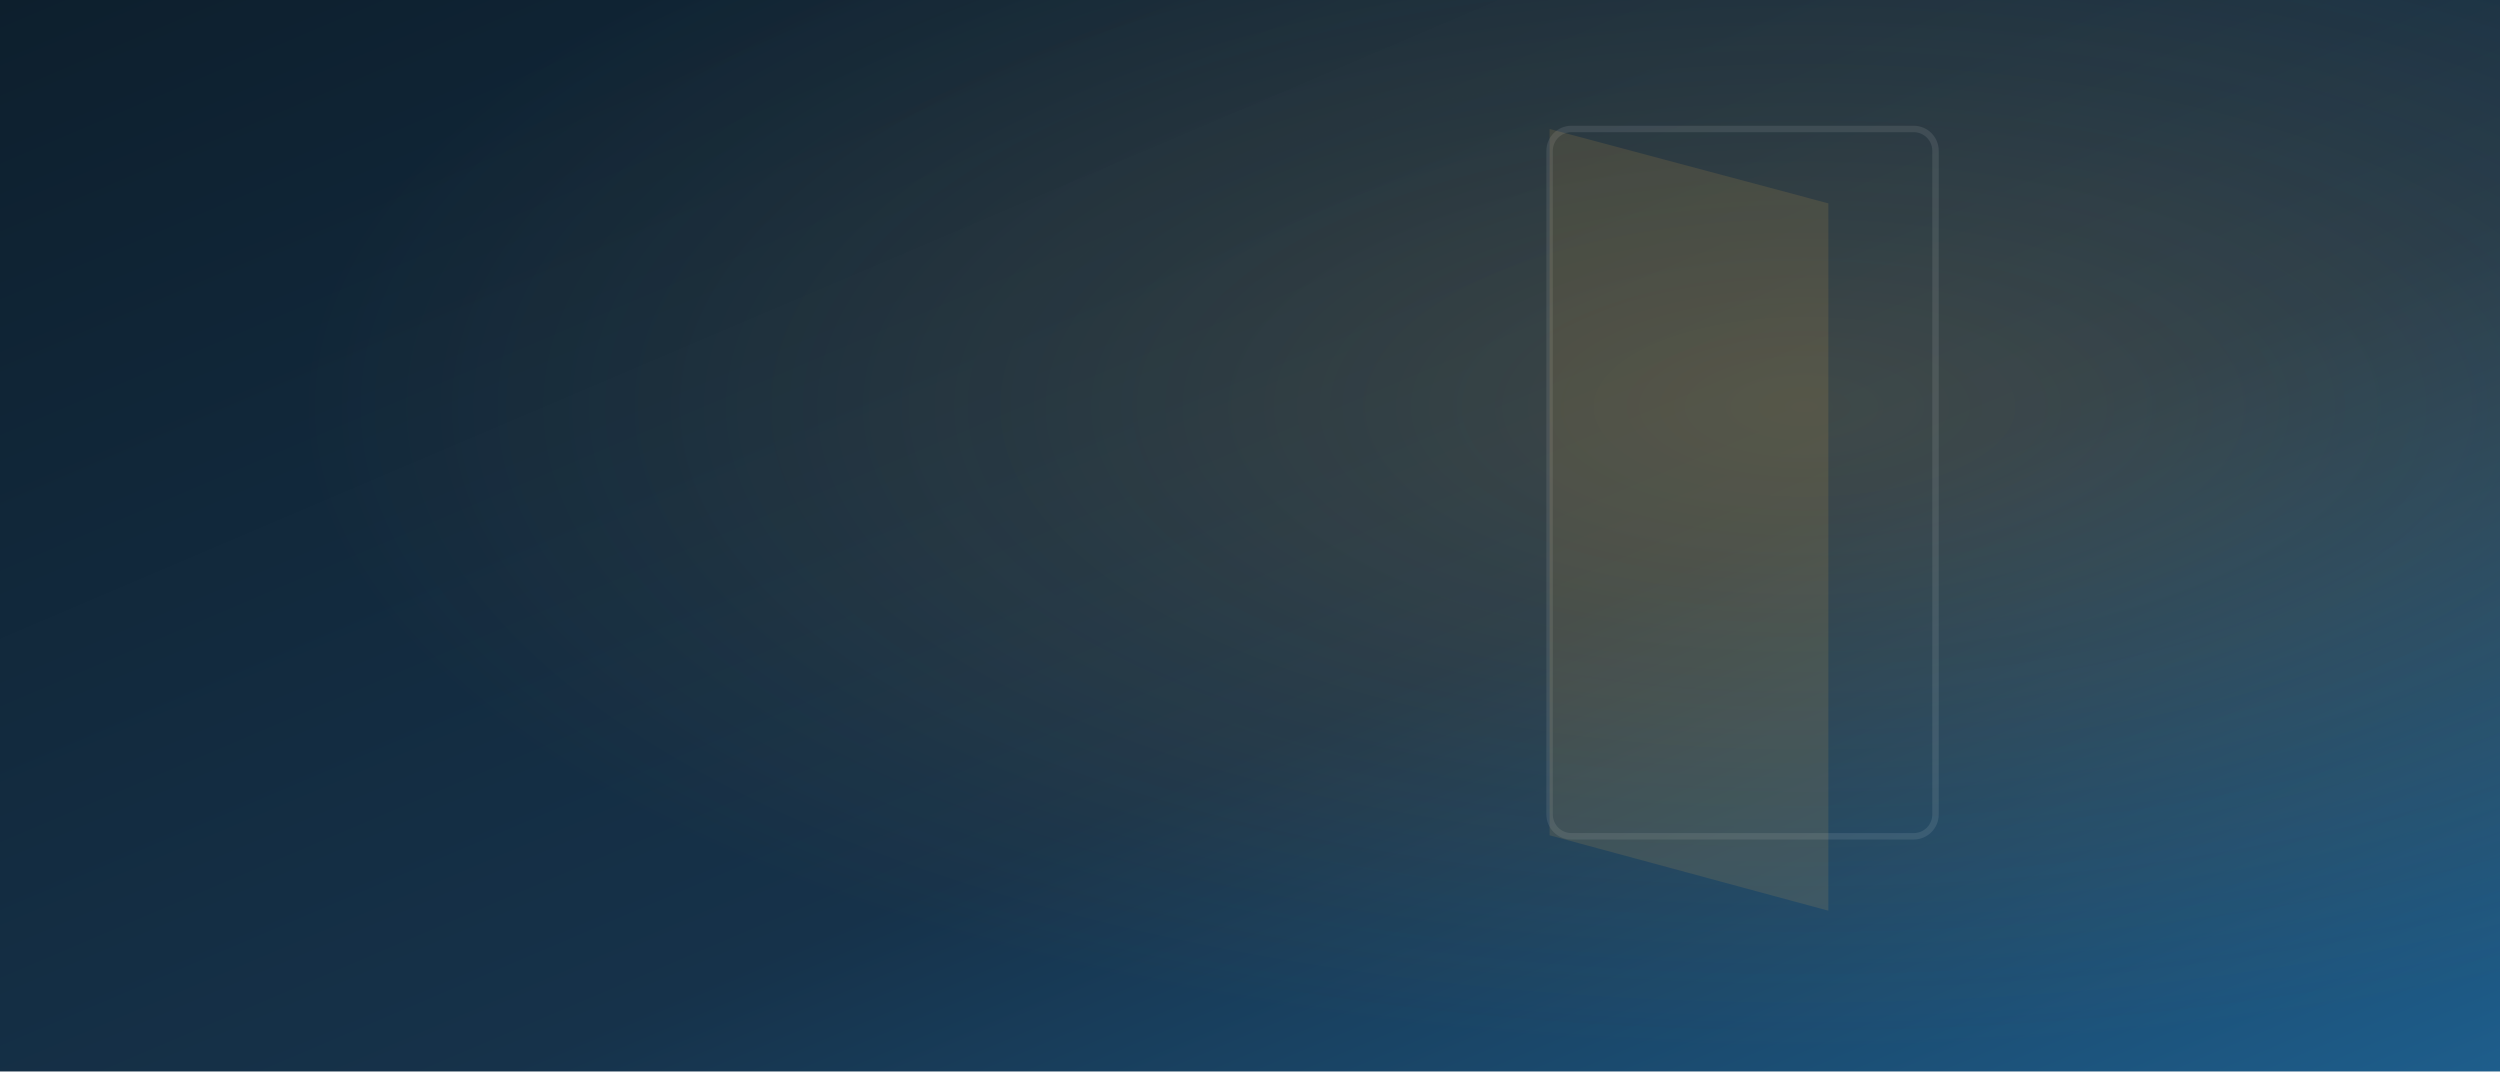
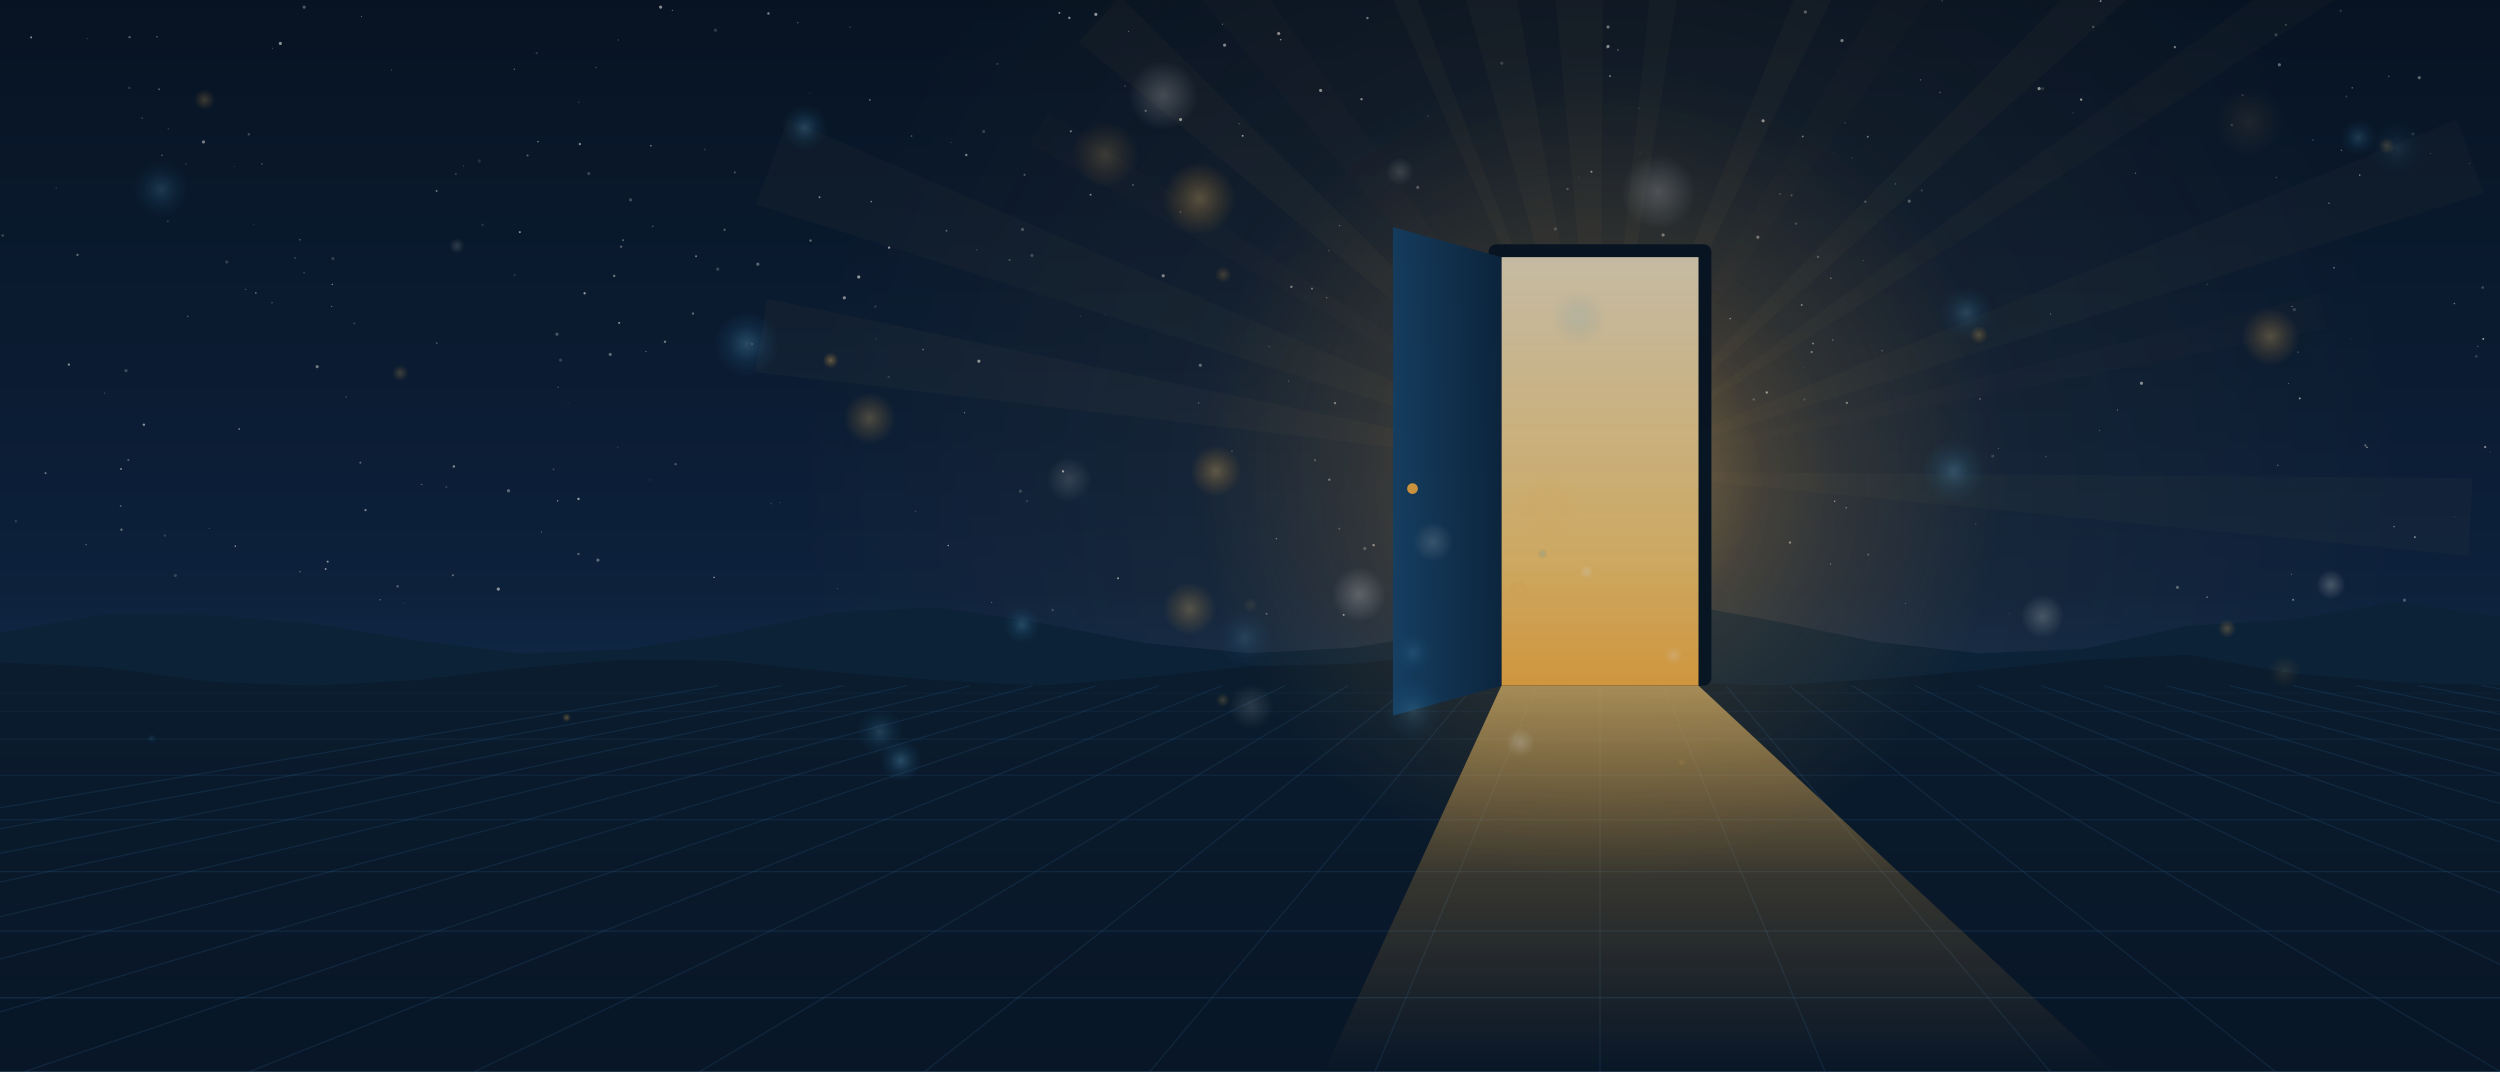
<svg xmlns="http://www.w3.org/2000/svg" width="2520" height="1080" viewBox="0 0 2520 1080">
  <defs>
-     <linearGradient id="g" x1="0" y1="0" x2="1" y2="1">
-       <stop offset="0" stop-color="#0d1f2d" />
-       <stop offset="0.6" stop-color="#16324a" />
-       <stop offset="1" stop-color="#1e5e8c" />
-     </linearGradient>
-     <radialGradient id="l" cx="0.72" cy="0.38" r="0.6">
-       <stop offset="0" stop-color="#ffb84c" stop-opacity="0.18" />
+     <linearGradient id="lg_bg" x1="0" y1="0" x2="1" y2="1">
+       <stop offset="0" stop-color="#2a78ad" />
+       <stop offset="1" stop-color="#16456e" />
+     </linearGradient>
+     <linearGradient id="lg_door" x1="0" y1="0" x2="1" y2="1">
+       <stop offset="0" stop-color="#ffd27a" />
+       <stop offset="1" stop-color="#f59e2a" />
+     </linearGradient>
+     <radialGradient id="bk_a">
+       <stop offset="0" stop-color="#ffd27a" stop-opacity="0.9" />
+       <stop offset="0.6" stop-color="#ffb84c" stop-opacity="0.35" />
      <stop offset="1" stop-color="#ffb84c" stop-opacity="0" />
    </radialGradient>
+     <radialGradient id="bk_t">
+       <stop offset="0" stop-color="#7fd3ff" stop-opacity="0.7" />
+       <stop offset="0.6" stop-color="#3a9bd1" stop-opacity="0.25" />
+       <stop offset="1" stop-color="#3a9bd1" stop-opacity="0" />
+     </radialGradient>
+     <radialGradient id="bk_w">
+       <stop offset="0" stop-color="#ffffff" stop-opacity="0.8" />
+       <stop offset="1" stop-color="#ffffff" stop-opacity="0" />
+     </radialGradient>
+     <linearGradient id="sky" x1="0" y1="0" x2="0" y2="1">
+       <stop offset="0" stop-color="#0a1a2e" />
+       <stop offset="0.55" stop-color="#10294a" />
+       <stop offset="1" stop-color="#1d5487" />
+     </linearGradient>
+     <radialGradient id="halo" gradientUnits="userSpaceOnUse" cx="1612.8" cy="496.8" r="810.0">
+       <stop offset="0" stop-color="#ffb84c" stop-opacity="0.26" />
+       <stop offset="0.3" stop-color="#ffb84c" stop-opacity="0.07" />
+       <stop offset="1" stop-color="#ffb84c" stop-opacity="0" />
+     </radialGradient>
+     <radialGradient id="dglow" gradientUnits="userSpaceOnUse" cx="1612.8" cy="475.2" r="410.4">
+       <stop offset="0" stop-color="#ffd27a" stop-opacity="0.55" />
+       <stop offset="0.4" stop-color="#ffb84c" stop-opacity="0.18" />
+       <stop offset="1" stop-color="#ffb84c" stop-opacity="0" />
+     </radialGradient>
+     <linearGradient id="floor" x1="0" y1="0" x2="0" y2="1">
+       <stop offset="0" stop-color="#0c2238" />
+       <stop offset="1" stop-color="#0a1a2e" />
+     </linearGradient>
+     <linearGradient id="opening" x1="0" y1="0" x2="0" y2="1">
+       <stop offset="0" stop-color="#fff1d2" />
+       <stop offset="0.7" stop-color="#ffd27a" />
+       <stop offset="1" stop-color="#ffb84c" />
+     </linearGradient>
+     <linearGradient id="beam" x1="0" y1="0" x2="0" y2="1">
+       <stop offset="0" stop-color="#ffd27a" stop-opacity="0.75" />
+       <stop offset="0.5" stop-color="#ffb84c" stop-opacity="0.22" />
+       <stop offset="1" stop-color="#ffb84c" stop-opacity="0" />
+     </linearGradient>
+     <linearGradient id="leaf" x1="0" y1="0" x2="1" y2="0">
+       <stop offset="0" stop-color="#1b4d78" />
+       <stop offset="1" stop-color="#0f2e4c" />
+     </linearGradient>
+     <linearGradient id="dimg" x1="0" y1="0" x2="0" y2="1">
+       <stop offset="0" stop-color="#000" stop-opacity="0.25" />
+       <stop offset="1" stop-color="#000" stop-opacity="0.15" />
+     </linearGradient>
  </defs>
-   <rect width="2520" height="1080" fill="url(#g)" />
-   <rect width="2520" height="1080" fill="url(#l)" />
-   <g opacity="0.10" fill="none" stroke="#f0f4f8" stroke-width="6.5">
-     <rect x="1562" y="130" width="389" height="713" rx="22" />
-   </g>
-   <polygon opacity="0.12" fill="#ffb84c" points="1562,130 1843,205 1843,918 1562,842" />
+   <rect width="2520" height="1080" fill="url(#sky)" />
+   <circle cx="816.1" cy="93.8" r="0.60" fill="#ffffff" opacity="0.19" />
+   <circle cx="1350.4" cy="227.5" r="0.60" fill="#ffffff" opacity="0.70" />
+   <circle cx="541.0" cy="53.5" r="1.20" fill="#ffffff" opacity="0.19" />
+   <circle cx="228.6" cy="264.1" r="1.60" fill="#ffffff" opacity="0.22" />
+   <circle cx="562.6" cy="390.3" r="0.60" fill="#ffffff" opacity="0.50" />
+   <circle cx="999.6" cy="607.3" r="0.60" fill="#ffffff" opacity="0.48" />
+   <circle cx="335.6" cy="260.7" r="1.60" fill="#ffffff" opacity="0.22" />
+   <circle cx="777.4" cy="507.7" r="0.80" fill="#ffffff" opacity="0.21" />
+   <circle cx="1439.4" cy="116.9" r="0.60" fill="#ffffff" opacity="0.48" />
+   <circle cx="158.2" cy="37.1" r="0.80" fill="#ffffff" opacity="0.45" />
+   <circle cx="1339.9" cy="483.5" r="1.20" fill="#ffffff" opacity="0.50" />
+   <circle cx="1142.0" cy="186.5" r="0.80" fill="#ffffff" opacity="0.57" />
+   <circle cx="615.1" cy="357.3" r="1.60" fill="#ffffff" opacity="0.45" />
+   <circle cx="865.6" cy="279.2" r="1.60" fill="#ffffff" opacity="0.74" />
+   <circle cx="297.5" cy="260.1" r="1.00" fill="#ffffff" opacity="0.24" />
+   <circle cx="1232.2" cy="24.4" r="0.60" fill="#ffffff" opacity="0.61" />
+   <circle cx="1444.0" cy="544.6" r="1.00" fill="#ffffff" opacity="0.35" />
+   <circle cx="882.4" cy="309.0" r="1.20" fill="#ffffff" opacity="0.19" />
+   <circle cx="235.9" cy="167.9" r="0.60" fill="#ffffff" opacity="0.19" />
+   <circle cx="1767.8" cy="402.6" r="1.20" fill="#ffffff" opacity="0.32" />
+   <circle cx="972.2" cy="416.0" r="0.60" fill="#ffffff" opacity="0.71" />
+   <circle cx="895.8" cy="380.0" r="1.20" fill="#ffffff" opacity="0.19" />
+   <circle cx="1935.9" cy="80.5" r="0.80" fill="#ffffff" opacity="0.39" />
+   <circle cx="2310.4" cy="308.9" r="0.80" fill="#ffffff" opacity="0.42" />
+   <circle cx="1384.6" cy="549.5" r="1.20" fill="#ffffff" opacity="0.67" />
+   <circle cx="701.6" cy="258.3" r="1.00" fill="#ffffff" opacity="0.56" />
+   <circle cx="958.7" cy="143.5" r="0.60" fill="#ffffff" opacity="0.26" />
+   <circle cx="584.5" cy="145.2" r="1.20" fill="#ffffff" opacity="0.65" />
+   <circle cx="459.5" cy="175.4" r="0.80" fill="#ffffff" opacity="0.40" />
+   <circle cx="930.5" cy="352.3" r="0.80" fill="#ffffff" opacity="0.56" />
+   <circle cx="1299.0" cy="384.2" r="0.60" fill="#ffffff" opacity="0.42" />
+   <circle cx="2194.9" cy="592.1" r="1.60" fill="#ffffff" opacity="0.39" />
+   <circle cx="1005.4" cy="64.4" r="1.20" fill="#ffffff" opacity="0.19" />
+   <circle cx="169.7" cy="129.9" r="0.80" fill="#ffffff" opacity="0.22" />
+   <circle cx="1513.8" cy="63.7" r="1.60" fill="#ffffff" opacity="0.24" />
+   <circle cx="255.7" cy="226.2" r="0.60" fill="#ffffff" opacity="0.19" />
+   <circle cx="524.0" cy="234.0" r="1.00" fill="#ffffff" opacity="0.72" />
+   <circle cx="1517.7" cy="295.0" r="0.60" fill="#ffffff" opacity="0.66" />
+   <circle cx="2502.6" cy="289.9" r="1.20" fill="#ffffff" opacity="0.34" />
+   <circle cx="363.2" cy="466.4" r="1.00" fill="#ffffff" opacity="0.44" />
+   <circle cx="1744.0" cy="321.2" r="0.80" fill="#ffffff" opacity="0.72" />
+   <circle cx="1331.2" cy="91.2" r="1.60" fill="#ffffff" opacity="0.70" />
+   <circle cx="1910.5" cy="185.4" r="0.60" fill="#ffffff" opacity="0.57" />
+   <circle cx="658.0" cy="228.1" r="0.80" fill="#ffffff" opacity="0.36" />
+   <circle cx="561.4" cy="336.9" r="1.60" fill="#ffffff" opacity="0.35" />
+   <circle cx="562.1" cy="504.8" r="0.80" fill="#ffffff" opacity="0.63" />
+   <circle cx="2062.2" cy="460.3" r="0.80" fill="#ffffff" opacity="0.27" />
+   <circle cx="1241.8" cy="454.7" r="0.60" fill="#ffffff" opacity="0.62" />
+   <circle cx="1190.0" cy="120.5" r="1.60" fill="#ffffff" opacity="0.72" />
+   <circle cx="1127.0" cy="582.9" r="1.00" fill="#ffffff" opacity="0.72" />
+   <circle cx="918.9" cy="137.1" r="0.80" fill="#ffffff" opacity="0.43" />
+   <circle cx="851.1" cy="300.2" r="1.60" fill="#ffffff" opacity="0.65" />
+   <circle cx="1208.3" cy="406.2" r="0.60" fill="#ffffff" opacity="0.65" />
+   <circle cx="302.2" cy="241.7" r="0.80" fill="#ffffff" opacity="0.44" />
+   <circle cx="449.9" cy="490.9" r="1.00" fill="#ffffff" opacity="0.20" />
+   <circle cx="2384.3" cy="449.0" r="1.20" fill="#ffffff" opacity="0.39" />
+   <circle cx="2385.9" cy="450.9" r="0.80" fill="#ffffff" opacity="0.75" />
+   <circle cx="69.4" cy="367.5" r="1.20" fill="#ffffff" opacity="0.63" />
+   <circle cx="368.4" cy="514.2" r="1.20" fill="#ffffff" opacity="0.54" />
+   <circle cx="883.0" cy="341.3" r="0.80" fill="#ffffff" opacity="0.16" />
+   <circle cx="2014.4" cy="451.9" r="0.60" fill="#ffffff" opacity="0.47" />
+   <circle cx="2352.7" cy="269.9" r="0.80" fill="#ffffff" opacity="0.65" />
+   <circle cx="531.8" cy="156.7" r="1.00" fill="#ffffff" opacity="0.45" />
+   <circle cx="1924.5" cy="202.8" r="1.60" fill="#ffffff" opacity="0.40" />
+   <circle cx="330.3" cy="566.1" r="1.00" fill="#ffffff" opacity="0.69" />
+   <circle cx="1669.4" cy="507.0" r="1.60" fill="#ffffff" opacity="0.40" />
+   <circle cx="2312.7" cy="312.1" r="1.60" fill="#ffffff" opacity="0.24" />
+   <circle cx="1286.6" cy="543.0" r="0.80" fill="#ffffff" opacity="0.52" />
+   <circle cx="1955.6" cy="93.2" r="0.80" fill="#ffffff" opacity="0.43" />
+   <circle cx="1827.5" cy="346.2" r="1.00" fill="#ffffff" opacity="0.56" />
+   <circle cx="1337.4" cy="300.1" r="0.60" fill="#ffffff" opacity="0.68" />
+   <circle cx="143.2" cy="119.0" r="0.60" fill="#ffffff" opacity="0.61" />
+   <circle cx="1279.4" cy="349.4" r="0.60" fill="#ffffff" opacity="0.42" />
+   <circle cx="1543.6" cy="314.5" r="1.60" fill="#ffffff" opacity="0.27" />
+   <circle cx="698.5" cy="316.1" r="1.20" fill="#ffffff" opacity="0.45" />
+   <circle cx="624.1" cy="325.5" r="1.00" fill="#ffffff" opacity="0.70" />
+   <circle cx="2249.7" cy="126.0" r="1.20" fill="#ffffff" opacity="0.23" />
+   <circle cx="306.5" cy="275.0" r="0.60" fill="#ffffff" opacity="0.55" />
+   <circle cx="1079.4" cy="132.3" r="1.00" fill="#ffffff" opacity="0.62" />
+   <circle cx="2260.5" cy="96.1" r="1.00" fill="#ffffff" opacity="0.24" />
+   <circle cx="2224.7" cy="601.9" r="0.80" fill="#ffffff" opacity="0.60" />
+   <circle cx="237.2" cy="550.5" r="0.80" fill="#ffffff" opacity="0.74" />
+   <circle cx="2097.8" cy="100.4" r="1.20" fill="#ffffff" opacity="0.75" />
+   <circle cx="1017.6" cy="262.1" r="1.00" fill="#ffffff" opacity="0.34" />
+   <circle cx="1819.8" cy="12.1" r="1.60" fill="#ffffff" opacity="0.43" />
+   <circle cx="1771.9" cy="239.1" r="1.60" fill="#ffffff" opacity="0.52" />
+   <circle cx="1290.9" cy="40.0" r="0.80" fill="#ffffff" opacity="0.73" />
+   <circle cx="264.0" cy="165.2" r="0.60" fill="#ffffff" opacity="0.69" />
+   <circle cx="457.5" cy="470.2" r="1.20" fill="#ffffff" opacity="0.66" />
+   <circle cx="1703.5" cy="588.5" r="1.20" fill="#ffffff" opacity="0.24" />
+   <circle cx="2316.3" cy="355.0" r="1.00" fill="#ffffff" opacity="0.20" />
+   <circle cx="145.0" cy="428.1" r="1.20" fill="#ffffff" opacity="0.69" />
+   <circle cx="677.7" cy="10.5" r="0.60" fill="#ffffff" opacity="0.63" />
+   <circle cx="211.0" cy="532.6" r="0.60" fill="#ffffff" opacity="0.31" />
+   <circle cx="306.6" cy="7.2" r="1.60" fill="#ffffff" opacity="0.40" />
+   <circle cx="2306.9" cy="386.7" r="0.60" fill="#ffffff" opacity="0.47" />
+   <circle cx="600.9" cy="68.1" r="0.80" fill="#ffffff" opacity="0.31" />
+   <circle cx="456.5" cy="579.9" r="1.00" fill="#ffffff" opacity="0.47" />
+   <circle cx="518.8" cy="277.3" r="0.80" fill="#ffffff" opacity="0.31" />
+   <circle cx="2025.3" cy="618.7" r="0.60" fill="#ffffff" opacity="0.16" />
+   <circle cx="1847.4" cy="342.8" r="0.80" fill="#ffffff" opacity="0.46" />
+   <circle cx="619.1" cy="278.1" r="1.20" fill="#ffffff" opacity="0.54" />
+   <circle cx="1375.7" cy="552.9" r="1.60" fill="#ffffff" opacity="0.33" />
+   <circle cx="542.3" cy="142.8" r="0.80" fill="#ffffff" opacity="0.65" />
+   <circle cx="1780.9" cy="395.6" r="1.20" fill="#ffffff" opacity="0.74" />
+   <circle cx="2474.3" cy="520.7" r="0.60" fill="#ffffff" opacity="0.19" />
+   <circle cx="1867.0" cy="159.0" r="0.80" fill="#ffffff" opacity="0.18" />
+   <circle cx="1676.4" cy="236.9" r="1.60" fill="#ffffff" opacity="0.55" />
+   <circle cx="710.5" cy="150.7" r="1.00" fill="#ffffff" opacity="0.18" />
+   <circle cx="467.1" cy="167.4" r="0.60" fill="#ffffff" opacity="0.31" />
+   <circle cx="2423.7" cy="605.0" r="1.60" fill="#ffffff" opacity="0.34" />
+   <circle cx="86.8" cy="548.9" r="0.80" fill="#ffffff" opacity="0.36" />
+   <circle cx="2.7" cy="237.4" r="1.20" fill="#ffffff" opacity="0.32" />
+   <circle cx="1653.2" cy="154.4" r="0.60" fill="#ffffff" opacity="0.20" />
+   <circle cx="2059.0" cy="89.5" r="1.60" fill="#ffffff" opacity="0.18" />
+   <circle cx="56.7" cy="189.3" r="0.80" fill="#ffffff" opacity="0.20" />
+   <circle cx="2413.2" cy="530.8" r="0.80" fill="#ffffff" opacity="0.54" />
+   <circle cx="1804.3" cy="546.9" r="1.20" fill="#ffffff" opacity="0.61" />
+   <circle cx="1816.1" cy="307.4" r="1.00" fill="#ffffff" opacity="0.58" />
+   <circle cx="1620.9" cy="27.2" r="1.60" fill="#ffffff" opacity="0.53" />
+   <circle cx="1849.3" cy="505.3" r="0.80" fill="#ffffff" opacity="0.70" />
+   <circle cx="1897.2" cy="353.6" r="0.60" fill="#ffffff" opacity="0.65" />
+   <circle cx="1471.8" cy="555.4" r="0.80" fill="#ffffff" opacity="0.20" />
+   <circle cx="105.5" cy="396.3" r="0.60" fill="#ffffff" opacity="0.38" />
+   <circle cx="1137.5" cy="31.6" r="0.60" fill="#ffffff" opacity="0.53" />
+   <circle cx="1715.3" cy="304.4" r="0.60" fill="#ffffff" opacity="0.42" />
+   <circle cx="176.7" cy="580.1" r="1.60" fill="#ffffff" opacity="0.21" />
+   <circle cx="1325.5" cy="463.9" r="1.20" fill="#ffffff" opacity="0.30" />
+   <circle cx="187.6" cy="165.2" r="0.80" fill="#ffffff" opacity="0.29" />
+   <circle cx="1637.8" cy="286.4" r="1.20" fill="#ffffff" opacity="0.20" />
+   <circle cx="2294.4" cy="178.7" r="0.60" fill="#ffffff" opacity="0.52" />
+   <circle cx="1619.8" cy="48.2" r="0.80" fill="#ffffff" opacity="0.35" />
+   <circle cx="1641.9" cy="431.0" r="1.60" fill="#ffffff" opacity="0.49" />
+   <circle cx="31.4" cy="37.7" r="1.00" fill="#ffffff" opacity="0.73" />
+   <circle cx="250.8" cy="135.4" r="1.20" fill="#ffffff" opacity="0.32" />
+   <circle cx="1301.7" cy="289.1" r="1.20" fill="#ffffff" opacity="0.61" />
+   <circle cx="2503.1" cy="341.6" r="1.00" fill="#ffffff" opacity="0.74" />
+   <circle cx="2359.4" cy="10.9" r="1.20" fill="#ffffff" opacity="0.20" />
+   <circle cx="1276.7" cy="618.7" r="1.00" fill="#ffffff" opacity="0.38" />
+   <circle cx="2309.7" cy="578.9" r="0.60" fill="#ffffff" opacity="0.50" />
+   <circle cx="357.2" cy="326.0" r="1.00" fill="#ffffff" opacity="0.23" />
+   <circle cx="2066.9" cy="316.5" r="0.60" fill="#ffffff" opacity="0.57" />
+   <circle cx="583.1" cy="558.4" r="1.20" fill="#ffffff" opacity="0.39" />
+   <circle cx="400.8" cy="591.0" r="1.20" fill="#ffffff" opacity="0.39" />
+   <circle cx="1832.5" cy="258.9" r="1.20" fill="#ffffff" opacity="0.34" />
+   <circle cx="2117.4" cy="1.1" r="1.00" fill="#ffffff" opacity="0.65" />
+   <circle cx="302.5" cy="576.3" r="0.60" fill="#ffffff" opacity="0.69" />
+   <circle cx="730.4" cy="231.6" r="1.20" fill="#ffffff" opacity="0.38" />
+   <circle cx="2192.3" cy="47.5" r="1.20" fill="#ffffff" opacity="0.60" />
+   <circle cx="2152.7" cy="174.6" r="0.60" fill="#ffffff" opacity="0.65" />
+   <circle cx="719.8" cy="582.0" r="0.80" fill="#ffffff" opacity="0.73" />
+   <circle cx="1099.3" cy="196.3" r="1.00" fill="#ffffff" opacity="0.62" />
+   <circle cx="1077.9" cy="18.0" r="1.20" fill="#ffffff" opacity="0.70" />
+   <circle cx="2370.6" cy="341.7" r="0.60" fill="#ffffff" opacity="0.18" />
+   <circle cx="1845.5" cy="280.5" r="0.80" fill="#ffffff" opacity="0.54" />
+   <circle cx="721.2" cy="30.5" r="1.60" fill="#ffffff" opacity="0.23" />
+   <circle cx="1189.9" cy="213.8" r="1.00" fill="#ffffff" opacity="0.30" />
+   <circle cx="1861.6" cy="406.1" r="1.20" fill="#ffffff" opacity="0.54" />
+   <circle cx="758.1" cy="346.7" r="1.20" fill="#ffffff" opacity="0.22" />
+   <circle cx="1620.9" cy="46.8" r="1.60" fill="#ffffff" opacity="0.69" />
+   <circle cx="1252.6" cy="136.9" r="1.00" fill="#ffffff" opacity="0.75" />
+   <circle cx="1133.9" cy="86.8" r="0.80" fill="#ffffff" opacity="0.30" />
+   <circle cx="440.2" cy="345.8" r="1.00" fill="#ffffff" opacity="0.29" />
+   <circle cx="651.1" cy="354.3" r="0.60" fill="#ffffff" opacity="0.60" />
+   <circle cx="1040.2" cy="257.5" r="1.60" fill="#ffffff" opacity="0.28" />
+   <circle cx="681.0" cy="467.9" r="1.20" fill="#ffffff" opacity="0.32" />
+   <circle cx="2438.6" cy="78.3" r="1.60" fill="#ffffff" opacity="0.47" />
+   <circle cx="1991.6" cy="527.9" r="0.60" fill="#ffffff" opacity="0.31" />
+   <circle cx="626.1" cy="248.7" r="1.20" fill="#ffffff" opacity="0.41" />
+   <circle cx="786.3" cy="506.6" r="0.60" fill="#ffffff" opacity="0.23" />
+   <circle cx="1071.5" cy="475.1" r="1.20" fill="#ffffff" opacity="0.73" />
+   <circle cx="1234.4" cy="45.5" r="1.60" fill="#ffffff" opacity="0.66" />
+   <circle cx="2450.0" cy="154.6" r="0.60" fill="#ffffff" opacity="0.28" />
+   <circle cx="383.2" cy="604.6" r="0.60" fill="#ffffff" opacity="0.71" />
+   <circle cx="1818.8" cy="402.7" r="1.20" fill="#ffffff" opacity="0.20" />
+   <circle cx="1957.7" cy="0.8" r="0.80" fill="#ffffff" opacity="0.29" />
+   <circle cx="2318.2" cy="401.6" r="1.00" fill="#ffffff" opacity="0.73" />
+   <circle cx="1578.7" cy="328.6" r="1.20" fill="#ffffff" opacity="0.57" />
+   <circle cx="282.6" cy="43.8" r="1.60" fill="#ffffff" opacity="0.72" />
+   <circle cx="483.1" cy="162.3" r="1.60" fill="#ffffff" opacity="0.15" />
+   <circle cx="1354.4" cy="619.8" r="1.00" fill="#ffffff" opacity="0.73" />
+   <circle cx="1624.3" cy="549.8" r="1.20" fill="#ffffff" opacity="0.47" />
+   <circle cx="1378.4" cy="18.2" r="1.20" fill="#ffffff" opacity="0.57" />
+   <circle cx="774.6" cy="13.6" r="1.20" fill="#ffffff" opacity="0.68" />
+   <circle cx="1630.9" cy="50.4" r="0.80" fill="#ffffff" opacity="0.55" />
+   <circle cx="2331.4" cy="141.1" r="0.60" fill="#ffffff" opacity="0.57" />
+   <circle cx="1810.2" cy="225.4" r="1.20" fill="#ffffff" opacity="0.27" />
+   <circle cx="2008.6" cy="459.8" r="1.60" fill="#ffffff" opacity="0.19" />
+   <circle cx="1249.2" cy="124.7" r="0.80" fill="#ffffff" opacity="0.29" />
+   <circle cx="558.0" cy="473.1" r="1.00" fill="#ffffff" opacity="0.22" />
+   <circle cx="1571.5" cy="379.5" r="0.80" fill="#ffffff" opacity="0.44" />
+   <circle cx="2294.2" cy="35.1" r="1.60" fill="#ffffff" opacity="0.24" />
+   <circle cx="991.5" cy="132.5" r="1.60" fill="#ffffff" opacity="0.24" />
+   <circle cx="130.6" cy="37.4" r="1.20" fill="#ffffff" opacity="0.42" />
+   <circle cx="1794.3" cy="195.5" r="0.60" fill="#ffffff" opacity="0.75" />
+   <circle cx="2347.6" cy="204.8" r="0.80" fill="#ffffff" opacity="0.54" />
+   <circle cx="1322.5" cy="290.9" r="1.00" fill="#ffffff" opacity="0.55" />
+   <circle cx="954.1" cy="232.6" r="1.00" fill="#ffffff" opacity="0.42" />
+   <circle cx="274.6" cy="48.7" r="0.60" fill="#ffffff" opacity="0.36" />
+   <circle cx="2407.9" cy="77.0" r="0.80" fill="#ffffff" opacity="0.38" />
+   <circle cx="1937.2" cy="192.0" r="1.20" fill="#ffffff" opacity="0.20" />
+   <circle cx="1777.2" cy="121.8" r="1.60" fill="#ffffff" opacity="0.70" />
+   <circle cx="486.4" cy="226.6" r="1.20" fill="#ffffff" opacity="0.17" />
+   <circle cx="1035.2" cy="505.0" r="1.20" fill="#ffffff" opacity="0.17" />
+   <circle cx="87.8" cy="38.9" r="0.60" fill="#ffffff" opacity="0.30" />
+   <circle cx="1883.2" cy="559.0" r="1.00" fill="#ffffff" opacity="0.37" />
+   <circle cx="844.1" cy="593.3" r="0.60" fill="#ffffff" opacity="0.31" />
+   <circle cx="1805.9" cy="196.9" r="1.00" fill="#ffffff" opacity="0.33" />
+   <circle cx="1818.4" cy="370.5" r="0.60" fill="#ffffff" opacity="0.16" />
+   <circle cx="589.3" cy="295.6" r="1.20" fill="#ffffff" opacity="0.72" />
+   <circle cx="974.0" cy="156.2" r="1.20" fill="#ffffff" opacity="0.64" />
+   <circle cx="334.4" cy="308.9" r="0.60" fill="#ffffff" opacity="0.63" />
+   <circle cx="1861.0" cy="511.8" r="0.80" fill="#ffffff" opacity="0.51" />
+   <circle cx="826.1" cy="198.8" r="1.00" fill="#ffffff" opacity="0.62" />
+   <circle cx="1501.2" cy="318.4" r="1.20" fill="#ffffff" opacity="0.60" />
+   <circle cx="623.2" cy="40.3" r="0.60" fill="#ffffff" opacity="0.44" />
+   <circle cx="1372.4" cy="100.0" r="1.20" fill="#ffffff" opacity="0.68" />
+   <circle cx="2489.3" cy="164.8" r="0.60" fill="#ffffff" opacity="0.28" />
+   <circle cx="1061.1" cy="614.9" r="1.20" fill="#ffffff" opacity="0.25" />
+   <circle cx="335.0" cy="286.7" r="0.80" fill="#ffffff" opacity="0.60" />
+   <circle cx="2134.4" cy="413.3" r="0.60" fill="#ffffff" opacity="0.62" />
+   <circle cx="740.7" cy="173.8" r="1.00" fill="#ffffff" opacity="0.37" />
+   <circle cx="1859.9" cy="123.9" r="0.80" fill="#ffffff" opacity="0.26" />
+   <circle cx="593.5" cy="175.0" r="1.60" fill="#ffffff" opacity="0.26" />
+   <circle cx="163.3" cy="156.5" r="0.80" fill="#ffffff" opacity="0.45" />
+   <circle cx="583.1" cy="502.9" r="1.20" fill="#ffffff" opacity="0.74" />
+   <circle cx="257.9" cy="295.3" r="0.80" fill="#ffffff" opacity="0.65" />
+   <circle cx="2304.2" cy="25.1" r="1.00" fill="#ffffff" opacity="0.29" />
+   <circle cx="127.0" cy="373.6" r="1.60" fill="#ffffff" opacity="0.27" />
+   <circle cx="189.3" cy="318.9" r="0.80" fill="#ffffff" opacity="0.42" />
+   <circle cx="655.1" cy="483.8" r="0.60" fill="#ffffff" opacity="0.21" />
+   <circle cx="1502.3" cy="385.7" r="0.80" fill="#ffffff" opacity="0.17" />
+   <circle cx="856.8" cy="27.5" r="1.00" fill="#ffffff" opacity="0.17" />
+   <circle cx="1845.2" cy="568.6" r="0.60" fill="#ffffff" opacity="0.64" />
+   <circle cx="1030.7" cy="231.3" r="1.60" fill="#ffffff" opacity="0.34" />
+   <circle cx="512.6" cy="494.7" r="1.60" fill="#ffffff" opacity="0.44" />
+   <circle cx="1028.6" cy="495.1" r="1.60" fill="#ffffff" opacity="0.24" />
+   <circle cx="1345.7" cy="406.3" r="1.20" fill="#ffffff" opacity="0.57" />
+   <circle cx="1032.7" cy="176.2" r="1.00" fill="#ffffff" opacity="0.40" />
+   <circle cx="129.4" cy="463.7" r="1.00" fill="#ffffff" opacity="0.40" />
+   <circle cx="45.9" cy="476.9" r="1.00" fill="#ffffff" opacity="0.54" />
+   <circle cx="984.6" cy="251.9" r="0.60" fill="#ffffff" opacity="0.41" />
+   <circle cx="394.5" cy="70.6" r="0.60" fill="#ffffff" opacity="0.39" />
+   <circle cx="2224.8" cy="286.7" r="0.80" fill="#ffffff" opacity="0.23" />
+   <circle cx="130.3" cy="88.6" r="1.20" fill="#ffffff" opacity="0.20" />
+   <circle cx="1567.9" cy="230.7" r="1.60" fill="#ffffff" opacity="0.25" />
+   <circle cx="876.8" cy="100.7" r="0.80" fill="#ffffff" opacity="0.71" />
+   <circle cx="274.2" cy="305.1" r="0.80" fill="#ffffff" opacity="0.33" />
+   <circle cx="2110.0" cy="27.1" r="1.20" fill="#ffffff" opacity="0.34" />
+   <circle cx="1531.3" cy="395.9" r="0.60" fill="#ffffff" opacity="0.69" />
+   <circle cx="1563.3" cy="512.9" r="0.80" fill="#ffffff" opacity="0.53" />
+   <circle cx="2158.6" cy="386.3" r="1.60" fill="#ffffff" opacity="0.66" />
+   <circle cx="2089.6" cy="113.8" r="0.80" fill="#ffffff" opacity="0.18" />
+   <circle cx="2365.1" cy="97.3" r="1.00" fill="#ffffff" opacity="0.22" />
+   <circle cx="622.6" cy="450.9" r="0.80" fill="#ffffff" opacity="0.17" />
+   <circle cx="1417.1" cy="471.2" r="0.60" fill="#ffffff" opacity="0.55" />
+   <circle cx="817.0" cy="242.5" r="1.20" fill="#ffffff" opacity="0.48" />
+   <circle cx="1580.1" cy="190.5" r="1.20" fill="#ffffff" opacity="0.33" />
+   <circle cx="628.1" cy="242.1" r="1.00" fill="#ffffff" opacity="0.42" />
+   <circle cx="1104.6" cy="14.5" r="1.60" fill="#ffffff" opacity="0.74" />
+   <circle cx="1172.5" cy="278.0" r="1.60" fill="#ffffff" opacity="0.62" />
+   <circle cx="1154.9" cy="111.7" r="1.20" fill="#ffffff" opacity="0.39" />
+   <circle cx="169.1" cy="223.1" r="1.00" fill="#ffffff" opacity="0.21" />
+   <circle cx="1113.8" cy="317.4" r="0.60" fill="#ffffff" opacity="0.17" />
+   <circle cx="328.3" cy="573.6" r="1.00" fill="#ffffff" opacity="0.62" />
+   <circle cx="1288.9" cy="33.8" r="1.60" fill="#ffffff" opacity="0.69" />
+   <circle cx="1644.9" cy="487.9" r="0.60" fill="#ffffff" opacity="0.66" />
+   <circle cx="2510.2" cy="455.4" r="0.60" fill="#ffffff" opacity="0.27" />
+   <circle cx="2474.0" cy="306.0" r="0.80" fill="#ffffff" opacity="0.56" />
+   <circle cx="1817.1" cy="137.6" r="1.00" fill="#ffffff" opacity="0.52" />
+   <circle cx="635.6" cy="201.5" r="1.60" fill="#ffffff" opacity="0.31" />
+   <circle cx="2055.4" cy="89.3" r="1.60" fill="#ffffff" opacity="0.73" />
+   <circle cx="1209.9" cy="368.2" r="1.60" fill="#ffffff" opacity="0.45" />
+   <circle cx="804.1" cy="22.9" r="0.80" fill="#ffffff" opacity="0.39" />
+   <circle cx="1604.2" cy="173.1" r="1.00" fill="#ffffff" opacity="0.69" />
+   <circle cx="425.2" cy="488.3" r="0.60" fill="#ffffff" opacity="0.61" />
+   <circle cx="122.4" cy="533.9" r="1.20" fill="#ffffff" opacity="0.48" />
+   <circle cx="1461.7" cy="549.0" r="0.60" fill="#ffffff" opacity="0.30" />
+   <circle cx="1350.0" cy="532.9" r="1.00" fill="#ffffff" opacity="0.31" />
+   <circle cx="2496.1" cy="359.2" r="1.00" fill="#ffffff" opacity="0.35" />
+   <circle cx="205.1" cy="143.1" r="1.60" fill="#ffffff" opacity="0.60" />
+   <circle cx="121.7" cy="510.0" r="1.00" fill="#ffffff" opacity="0.34" />
+   <circle cx="2434.2" cy="541.4" r="1.00" fill="#ffffff" opacity="0.59" />
+   <circle cx="1882.7" cy="137.9" r="1.00" fill="#ffffff" opacity="0.52" />
+   <circle cx="1089.2" cy="318.9" r="0.60" fill="#ffffff" opacity="0.23" />
+   <circle cx="572.7" cy="406.3" r="0.60" fill="#ffffff" opacity="0.18" />
+   <circle cx="1429.1" cy="188.9" r="1.60" fill="#ffffff" opacity="0.36" />
+   <circle cx="565.1" cy="363.0" r="1.60" fill="#ffffff" opacity="0.23" />
+   <circle cx="922.9" cy="515.4" r="0.80" fill="#ffffff" opacity="0.23" />
+   <circle cx="2360.2" cy="151.5" r="0.80" fill="#ffffff" opacity="0.42" />
+   <circle cx="160.4" cy="90.0" r="1.00" fill="#ffffff" opacity="0.39" />
+   <circle cx="665.9" cy="7.2" r="1.60" fill="#ffffff" opacity="0.69" />
+   <circle cx="1498.7" cy="359.9" r="1.60" fill="#ffffff" opacity="0.71" />
+   <circle cx="1848.5" cy="154.6" r="0.60" fill="#ffffff" opacity="0.18" />
+   <circle cx="1339.4" cy="252.6" r="0.80" fill="#ffffff" opacity="0.25" />
+   <circle cx="2297.6" cy="65.3" r="1.60" fill="#ffffff" opacity="0.48" />
+   <circle cx="2371.1" cy="88.5" r="0.80" fill="#ffffff" opacity="0.46" />
+   <circle cx="1619.6" cy="402.9" r="1.20" fill="#ffffff" opacity="0.64" />
+   <circle cx="440.1" cy="192.5" r="1.00" fill="#ffffff" opacity="0.53" />
+   <circle cx="2505.0" cy="450.6" r="1.20" fill="#ffffff" opacity="0.58" />
+   <circle cx="16.0" cy="525.3" r="1.20" fill="#ffffff" opacity="0.20" />
+   <circle cx="1651.9" cy="109.1" r="0.60" fill="#ffffff" opacity="0.31" />
+   <circle cx="1622.9" cy="76.7" r="1.00" fill="#ffffff" opacity="0.58" />
+   <circle cx="670.3" cy="344.5" r="1.20" fill="#ffffff" opacity="0.56" />
+   <circle cx="2311.5" cy="604.6" r="1.00" fill="#ffffff" opacity="0.54" />
+   <circle cx="2432.2" cy="135.0" r="1.60" fill="#ffffff" opacity="0.16" />
+   <circle cx="656.1" cy="146.9" r="0.80" fill="#ffffff" opacity="0.72" />
+   <circle cx="1880.3" cy="203.3" r="1.20" fill="#ffffff" opacity="0.35" />
+   <circle cx="602.7" cy="564.6" r="1.60" fill="#ffffff" opacity="0.43" />
+   <circle cx="2116.1" cy="434.0" r="0.60" fill="#ffffff" opacity="0.41" />
+   <circle cx="1826.1" cy="354.8" r="1.00" fill="#ffffff" opacity="0.62" />
+   <circle cx="986.7" cy="364.1" r="1.60" fill="#ffffff" opacity="0.70" />
+   <circle cx="364.4" cy="16.7" r="0.60" fill="#ffffff" opacity="0.52" />
+   <circle cx="407.8" cy="608.0" r="0.60" fill="#ffffff" opacity="0.17" />
+   <circle cx="348.8" cy="400.3" r="0.60" fill="#ffffff" opacity="0.57" />
+   <circle cx="1856.7" cy="40.9" r="1.60" fill="#ffffff" opacity="0.61" />
+   <circle cx="502.3" cy="593.8" r="1.60" fill="#ffffff" opacity="0.68" />
+   <circle cx="166.2" cy="539.8" r="1.20" fill="#ffffff" opacity="0.21" />
+   <circle cx="518.4" cy="69.7" r="0.60" fill="#ffffff" opacity="0.72" />
+   <circle cx="2296.0" cy="468.9" r="0.60" fill="#ffffff" opacity="0.65" />
+   <circle cx="1591.5" cy="178.8" r="0.60" fill="#ffffff" opacity="0.23" />
+   <circle cx="1995.8" cy="402.1" r="1.00" fill="#ffffff" opacity="0.34" />
+   <circle cx="1067.9" cy="13.0" r="1.00" fill="#ffffff" opacity="0.71" />
+   <circle cx="122.0" cy="472.7" r="1.00" fill="#ffffff" opacity="0.61" />
+   <circle cx="1517.1" cy="296.2" r="1.00" fill="#ffffff" opacity="0.52" />
+   <circle cx="78.1" cy="256.9" r="1.20" fill="#ffffff" opacity="0.46" />
+   <circle cx="247.7" cy="291.7" r="0.60" fill="#ffffff" opacity="0.47" />
+   <circle cx="545.8" cy="536.4" r="0.60" fill="#ffffff" opacity="0.49" />
+   <circle cx="723.5" cy="271.3" r="1.60" fill="#ffffff" opacity="0.27" />
+   <circle cx="1920.7" cy="608.3" r="0.60" fill="#ffffff" opacity="0.36" />
+   <circle cx="241.1" cy="432.5" r="0.80" fill="#ffffff" opacity="0.73" />
+   <circle cx="1493.2" cy="595.5" r="1.60" fill="#ffffff" opacity="0.31" />
+   <circle cx="2378.6" cy="176.5" r="0.80" fill="#ffffff" opacity="0.71" />
+   <circle cx="583.4" cy="103.1" r="0.60" fill="#ffffff" opacity="0.44" />
+   <circle cx="2497.6" cy="349.1" r="0.60" fill="#ffffff" opacity="0.53" />
+   <circle cx="896.2" cy="249.6" r="1.20" fill="#ffffff" opacity="0.69" />
+   <circle cx="1878.0" cy="262.6" r="0.60" fill="#ffffff" opacity="0.37" />
+   <circle cx="763.9" cy="266.3" r="1.60" fill="#ffffff" opacity="0.45" />
+   <circle cx="955.8" cy="549.9" r="0.80" fill="#ffffff" opacity="0.72" />
+   <circle cx="319.7" cy="369.6" r="1.60" fill="#ffffff" opacity="0.54" />
+   <circle cx="878.2" cy="203.2" r="0.80" fill="#ffffff" opacity="0.67" />
+   <rect width="2520" height="1080" fill="url(#halo)" />
+   <polygon points="0,1080.0 0.0,637.7 105.0,619.2 210.0,619.9 315.0,628.5 420.0,645.6 525.0,658.4 630.0,654.6 735.0,638.7 840.0,617.3 945.0,612.1 1050.0,628.2 1155.0,648.4 1260.0,658.3 1365.0,652.8 1470.0,635.2 1575.0,615.5 1680.0,606.3 1785.0,625.3 1890.0,646.8 1995.0,658.5 2100.0,654.1 2205.0,630.9 2310.0,624.4 2415.0,606.8 2520.0,621.6 2520,1080.0" fill="#0f2a44" />
+   <polygon points="0,1080.0 0.0,667.8 105.0,672.6 210.0,687.2 315.0,691.2 420.0,685.6 525.0,673.3 630.0,664.9 735.0,666.3 840.0,677.5 945.0,685.7 1050.0,691.1 1155.0,682.8 1260.0,671.5 1365.0,669.0 1470.0,658.3 1575.0,675.0 1680.0,687.4 1785.0,691.1 1890.0,684.7 1995.0,675.7 2100.0,665.3 2205.0,660.1 2310.0,678.8 2415.0,687.6 2520.0,691.0 2520,1080.0" fill="#0c2238" />
+   <rect x="0" y="691.2" width="2520" height="388.8" fill="url(#floor)" />
+   <line x1="723.7" y1="691.2" x2="-1562.4" y2="1080" stroke="#3a7fb8" stroke-width="1.3" opacity="0.18" />
+   <line x1="787.2" y1="691.2" x2="-1335.6" y2="1080" stroke="#3a7fb8" stroke-width="1.3" opacity="0.18" />
+   <line x1="850.8" y1="691.2" x2="-1108.8" y2="1080" stroke="#3a7fb8" stroke-width="1.3" opacity="0.18" />
+   <line x1="914.3" y1="691.2" x2="-882.0" y2="1080" stroke="#3a7fb8" stroke-width="1.3" opacity="0.18" />
+   <line x1="977.8" y1="691.2" x2="-655.2" y2="1080" stroke="#3a7fb8" stroke-width="1.3" opacity="0.18" />
+   <line x1="1041.3" y1="691.2" x2="-428.4" y2="1080" stroke="#3a7fb8" stroke-width="1.3" opacity="0.18" />
+   <line x1="1104.8" y1="691.2" x2="-201.6" y2="1080" stroke="#3a7fb8" stroke-width="1.3" opacity="0.18" />
+   <line x1="1168.3" y1="691.2" x2="25.2" y2="1080" stroke="#3a7fb8" stroke-width="1.3" opacity="0.18" />
+   <line x1="1231.8" y1="691.2" x2="252.0" y2="1080" stroke="#3a7fb8" stroke-width="1.3" opacity="0.18" />
+   <line x1="1295.3" y1="691.2" x2="478.8" y2="1080" stroke="#3a7fb8" stroke-width="1.3" opacity="0.18" />
+   <line x1="1358.8" y1="691.2" x2="705.6" y2="1080" stroke="#3a7fb8" stroke-width="1.3" opacity="0.18" />
+   <line x1="1422.3" y1="691.2" x2="932.4" y2="1080" stroke="#3a7fb8" stroke-width="1.3" opacity="0.18" />
+   <line x1="1485.8" y1="691.2" x2="1159.2" y2="1080" stroke="#3a7fb8" stroke-width="1.3" opacity="0.18" />
+   <line x1="1549.3" y1="691.2" x2="1386.0" y2="1080" stroke="#3a7fb8" stroke-width="1.3" opacity="0.18" />
+   <line x1="1612.8" y1="691.2" x2="1612.8" y2="1080" stroke="#3a7fb8" stroke-width="1.3" opacity="0.18" />
+   <line x1="1676.3" y1="691.2" x2="1839.6" y2="1080" stroke="#3a7fb8" stroke-width="1.3" opacity="0.18" />
+   <line x1="1739.8" y1="691.2" x2="2066.4" y2="1080" stroke="#3a7fb8" stroke-width="1.3" opacity="0.18" />
+   <line x1="1803.3" y1="691.2" x2="2293.2" y2="1080" stroke="#3a7fb8" stroke-width="1.3" opacity="0.18" />
+   <line x1="1866.8" y1="691.2" x2="2520.0" y2="1080" stroke="#3a7fb8" stroke-width="1.3" opacity="0.18" />
+   <line x1="1930.3" y1="691.2" x2="2746.8" y2="1080" stroke="#3a7fb8" stroke-width="1.3" opacity="0.18" />
+   <line x1="1993.8" y1="691.2" x2="2973.6" y2="1080" stroke="#3a7fb8" stroke-width="1.3" opacity="0.18" />
+   <line x1="2057.3" y1="691.2" x2="3200.4" y2="1080" stroke="#3a7fb8" stroke-width="1.3" opacity="0.18" />
+   <line x1="2120.8" y1="691.2" x2="3427.2" y2="1080" stroke="#3a7fb8" stroke-width="1.3" opacity="0.18" />
+   <line x1="2184.3" y1="691.2" x2="3654.0" y2="1080" stroke="#3a7fb8" stroke-width="1.3" opacity="0.18" />
+   <line x1="2247.8" y1="691.2" x2="3880.8" y2="1080" stroke="#3a7fb8" stroke-width="1.3" opacity="0.18" />
+   <line x1="2311.3" y1="691.2" x2="4107.6" y2="1080" stroke="#3a7fb8" stroke-width="1.3" opacity="0.18" />
+   <line x1="2374.8" y1="691.2" x2="4334.4" y2="1080" stroke="#3a7fb8" stroke-width="1.3" opacity="0.18" />
+   <line x1="2438.4" y1="691.2" x2="4561.2" y2="1080" stroke="#3a7fb8" stroke-width="1.3" opacity="0.18" />
+   <line x1="2501.9" y1="691.2" x2="4788.0" y2="1080" stroke="#3a7fb8" stroke-width="1.3" opacity="0.18" />
+   <line x1="0" y1="698.6" x2="2520" y2="698.6" stroke="#3a7fb8" stroke-width="1.3" opacity="0.08" />
+   <line x1="0" y1="717.1" x2="2520" y2="717.1" stroke="#3a7fb8" stroke-width="1.3" opacity="0.10" />
+   <line x1="0" y1="745.0" x2="2520" y2="745.0" stroke="#3a7fb8" stroke-width="1.3" opacity="0.12" />
+   <line x1="0" y1="781.5" x2="2520" y2="781.5" stroke="#3a7fb8" stroke-width="1.3" opacity="0.14" />
+   <line x1="0" y1="826.2" x2="2520" y2="826.2" stroke="#3a7fb8" stroke-width="1.3" opacity="0.16" />
+   <line x1="0" y1="878.6" x2="2520" y2="878.6" stroke="#3a7fb8" stroke-width="1.3" opacity="0.18" />
+   <line x1="0" y1="938.5" x2="2520" y2="938.5" stroke="#3a7fb8" stroke-width="1.3" opacity="0.20" />
+   <line x1="0" y1="1005.7" x2="2520" y2="1005.7" stroke="#3a7fb8" stroke-width="1.3" opacity="0.22" />
+   <polygon points="1612.8,475.2 761.5,375.0 773.4,301.3" fill="#ffd27a" opacity="0.036" />
+   <polygon points="1612.8,475.2 762.0,206.1 794.2,119.9" fill="#ffd27a" opacity="0.031" />
+   <polygon points="1612.8,475.2 1037.9,144.1 1056.8,113.2" fill="#ffd27a" opacity="0.018" />
+   <polygon points="1612.8,475.2 1087.8,42.5 1129.2,-3.3" fill="#ffd27a" opacity="0.037" />
+   <polygon points="1612.8,475.2 1125.1,-102.5 1180.0,-144.7" fill="#ffd27a" opacity="0.019" />
+   <polygon points="1612.8,475.2 1291.7,-258.3 1323.7,-271.5" fill="#ffd27a" opacity="0.036" />
+   <polygon points="1612.8,475.2 1368.0,-387.7 1457.9,-408.3" fill="#ffd27a" opacity="0.037" />
+   <polygon points="1612.8,475.2 1561.5,-68.1 1616.0,-70.5" fill="#ffd27a" opacity="0.038" />
+   <polygon points="1612.8,475.2 1683.5,-196.8 1721.7,-191.6" fill="#ffd27a" opacity="0.033" />
+   <polygon points="1612.8,475.2 1858.8,-124.2 1897.9,-106.6" fill="#ffd27a" opacity="0.036" />
+   <polygon points="1612.8,475.2 1943.9,-84.9 1985.0,-58.5" fill="#ffd27a" opacity="0.015" />
+   <polygon points="1612.8,475.2 2130.1,-53.6 2163.8,-18.4" fill="#ffd27a" opacity="0.034" />
+   <polygon points="1612.8,475.2 2484.2,-153.9 2517.3,-105.3" fill="#ffd27a" opacity="0.028" />
+   <polygon points="1612.8,475.2 2476.5,120.4 2503.4,194.8" fill="#ffd27a" opacity="0.031" />
+   <polygon points="1612.8,475.2 2337.4,297.1 2344.9,330.7" fill="#ffd27a" opacity="0.017" />
+   <polygon points="1612.8,475.2 2492.2,482.0 2488.1,560.1" fill="#ffd27a" opacity="0.030" />
+   <rect width="2520" height="1080" fill="url(#dglow)" />
+   <polygon points="1513.4,691.2 1712.2,691.2 2129.5,1080 1334.6,1080" fill="url(#beam)" />
+   <rect x="1500.5" y="246.2" width="224.6" height="445.0" rx="7.8" fill="#0a1a2b" />
+   <rect x="1513.4" y="259.2" width="198.7" height="432.0" fill="url(#opening)" />
+   <polygon points="1513.4,259.2 1404.1,229.0 1404.1,721.4 1513.4,691.2" fill="url(#leaf)" />
+   <circle cx="1423.8" cy="492.5" r="5.4" fill="#ffb84c" />
+   <circle cx="837.3" cy="363.2" r="8.0" fill="url(#bk_a)" opacity="0.50" />
+   <circle cx="1209.0" cy="200.1" r="36.5" fill="url(#bk_a)" opacity="0.43" />
+   <circle cx="1225.5" cy="474.9" r="25.6" fill="url(#bk_a)" opacity="0.43" />
+   <circle cx="1686.9" cy="660.6" r="9.2" fill="url(#bk_w)" opacity="0.30" />
+   <circle cx="1410.9" cy="172.9" r="14.2" fill="url(#bk_w)" opacity="0.25" />
+   <circle cx="752.7" cy="346.4" r="32.8" fill="url(#bk_t)" opacity="0.49" />
+   <circle cx="1254.6" cy="643.1" r="27.0" fill="url(#bk_t)" opacity="0.26" />
+   <circle cx="876.7" cy="421.6" r="26.2" fill="url(#bk_a)" opacity="0.37" />
+   <circle cx="2302.6" cy="677.0" r="16.5" fill="url(#bk_a)" opacity="0.15" />
+   <circle cx="887.0" cy="737.9" r="23.2" fill="url(#bk_t)" opacity="0.36" />
+   <circle cx="152.9" cy="744.3" r="4.8" fill="url(#bk_t)" opacity="0.22" />
+   <circle cx="460.5" cy="247.9" r="7.7" fill="url(#bk_w)" opacity="0.25" />
+   <circle cx="2244.8" cy="633.6" r="9.4" fill="url(#bk_a)" opacity="0.35" />
+   <circle cx="2416.1" cy="148.9" r="27.4" fill="url(#bk_t)" opacity="0.20" />
+   <circle cx="1370.0" cy="599.2" r="27.5" fill="url(#bk_w)" opacity="0.38" />
+   <circle cx="403.5" cy="376.0" r="8.2" fill="url(#bk_a)" opacity="0.30" />
+   <circle cx="1261.2" cy="712.3" r="23.0" fill="url(#bk_w)" opacity="0.21" />
+   <circle cx="1531.2" cy="594.1" r="9.8" fill="url(#bk_a)" opacity="0.44" />
+   <circle cx="1444.4" cy="546.3" r="20.0" fill="url(#bk_w)" opacity="0.26" />
+   <circle cx="2377.3" cy="138.5" r="18.3" fill="url(#bk_t)" opacity="0.36" />
+   <circle cx="1554.8" cy="558.2" r="5.3" fill="url(#bk_t)" opacity="0.43" />
+   <circle cx="1260.7" cy="609.8" r="7.5" fill="url(#bk_a)" opacity="0.13" />
+   <circle cx="1591.4" cy="320.4" r="28.4" fill="url(#bk_t)" opacity="0.25" />
+   <circle cx="1424.6" cy="717.0" r="30.4" fill="url(#bk_t)" opacity="0.29" />
+   <circle cx="1424.4" cy="657.8" r="18.5" fill="url(#bk_t)" opacity="0.25" />
+   <circle cx="908.1" cy="766.7" r="20.9" fill="url(#bk_t)" opacity="0.49" />
+   <circle cx="1982.0" cy="315.1" r="26.2" fill="url(#bk_t)" opacity="0.39" />
+   <circle cx="2405.7" cy="146.9" r="8.6" fill="url(#bk_a)" opacity="0.27" />
+   <circle cx="1077.6" cy="483.2" r="22.9" fill="url(#bk_w)" opacity="0.23" />
+   <circle cx="571.1" cy="723.3" r="4.5" fill="url(#bk_a)" opacity="0.42" />
+   <circle cx="1559.7" cy="512.7" r="34.8" fill="url(#bk_a)" opacity="0.20" />
+   <circle cx="1199.1" cy="613.6" r="26.7" fill="url(#bk_a)" opacity="0.37" />
+   <circle cx="1114.0" cy="155.9" r="33.4" fill="url(#bk_a)" opacity="0.26" />
+   <circle cx="1969.3" cy="474.9" r="31.9" fill="url(#bk_t)" opacity="0.45" />
+   <circle cx="206.2" cy="100.5" r="10.5" fill="url(#bk_a)" opacity="0.31" />
+   <circle cx="2058.9" cy="621.2" r="21.8" fill="url(#bk_w)" opacity="0.34" />
+   <circle cx="1172.4" cy="96.2" r="35.1" fill="url(#bk_w)" opacity="0.35" />
+   <circle cx="1671.4" cy="193.7" r="37.6" fill="url(#bk_w)" opacity="0.33" />
+   <circle cx="1232.6" cy="705.6" r="7.1" fill="url(#bk_a)" opacity="0.28" />
+   <circle cx="1694.7" cy="768.4" r="4.6" fill="url(#bk_a)" opacity="0.20" />
+   <circle cx="1233.0" cy="276.8" r="8.4" fill="url(#bk_a)" opacity="0.29" />
+   <circle cx="2288.7" cy="339.3" r="29.2" fill="url(#bk_a)" opacity="0.40" />
+   <circle cx="1599.2" cy="576.6" r="7.1" fill="url(#bk_w)" opacity="0.37" />
+   <circle cx="2266.9" cy="122.8" r="34.1" fill="url(#bk_a)" opacity="0.12" />
+   <circle cx="1651.0" cy="651.3" r="4.8" fill="url(#bk_a)" opacity="0.27" />
+   <circle cx="1532.4" cy="748.4" r="14.8" fill="url(#bk_w)" opacity="0.35" />
+   <circle cx="2349.5" cy="589.4" r="14.9" fill="url(#bk_w)" opacity="0.38" />
+   <circle cx="1994.7" cy="337.5" r="9.2" fill="url(#bk_a)" opacity="0.36" />
+   <circle cx="1030.0" cy="629.9" r="18.3" fill="url(#bk_t)" opacity="0.42" />
+   <circle cx="811.2" cy="128.3" r="23.3" fill="url(#bk_t)" opacity="0.45" />
+   <circle cx="162.3" cy="190.9" r="28.6" fill="url(#bk_t)" opacity="0.34" />
+   <rect width="2520" height="1080" fill="url(#dimg)" />
</svg>
